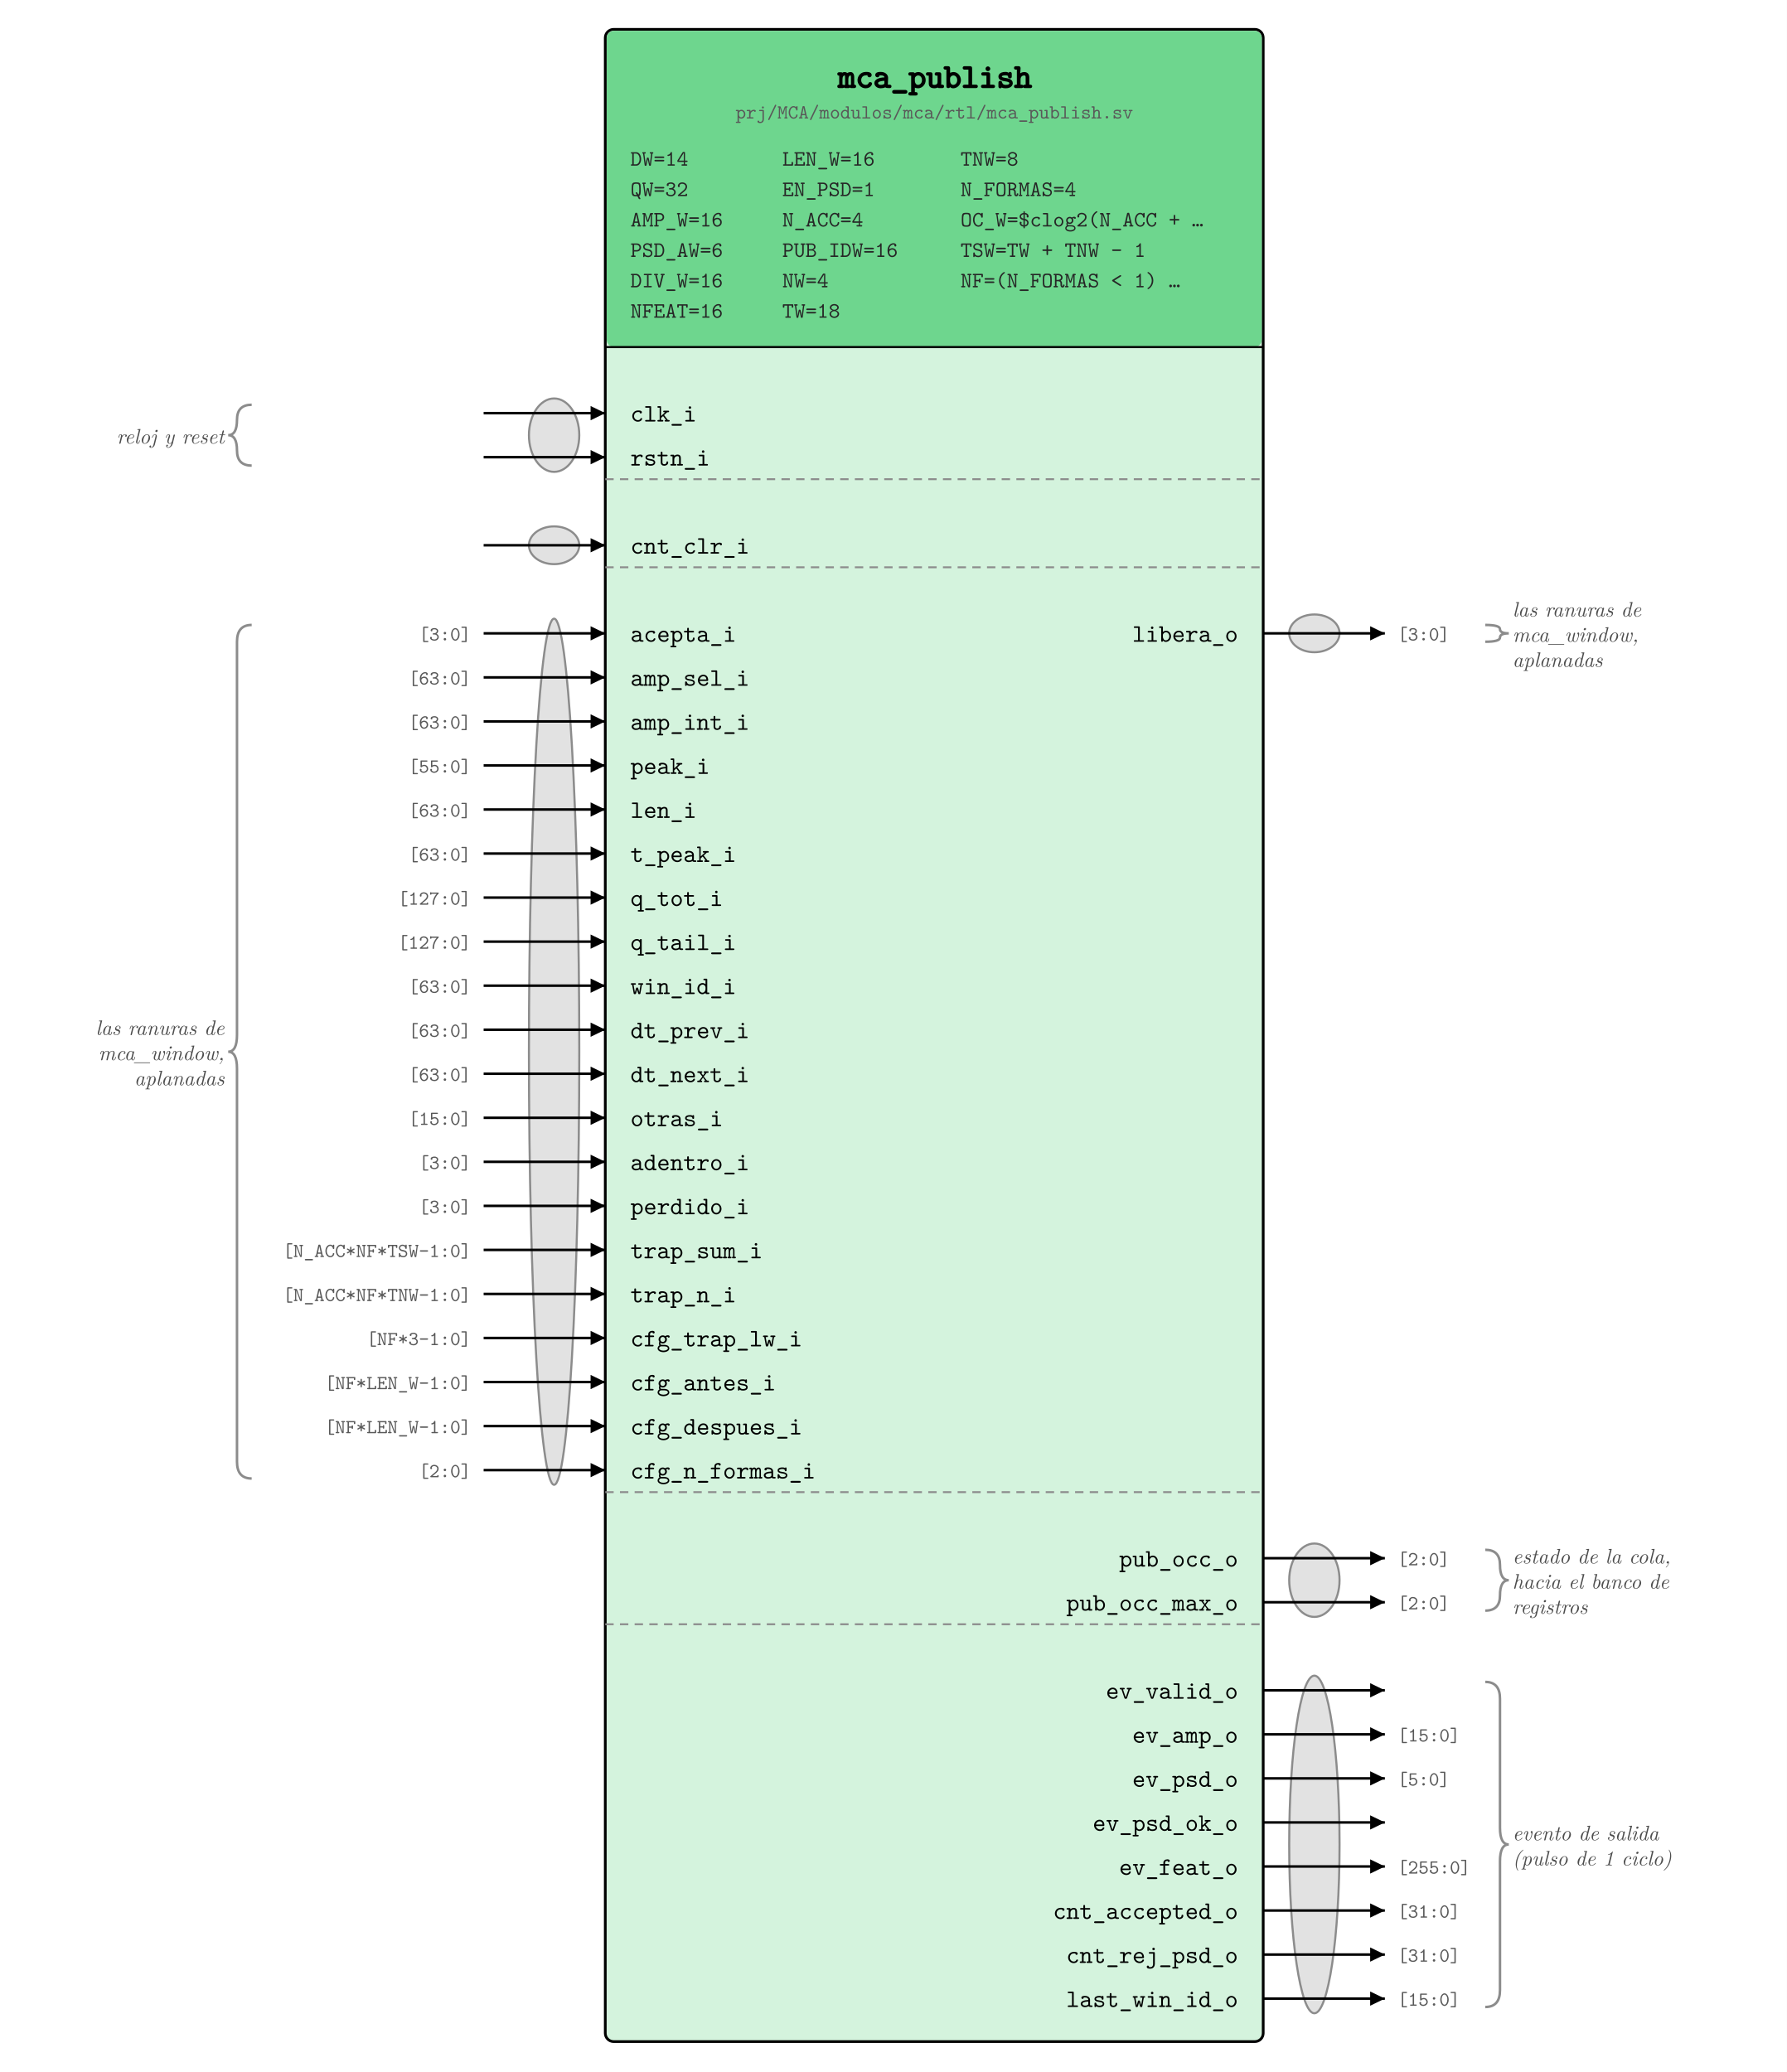
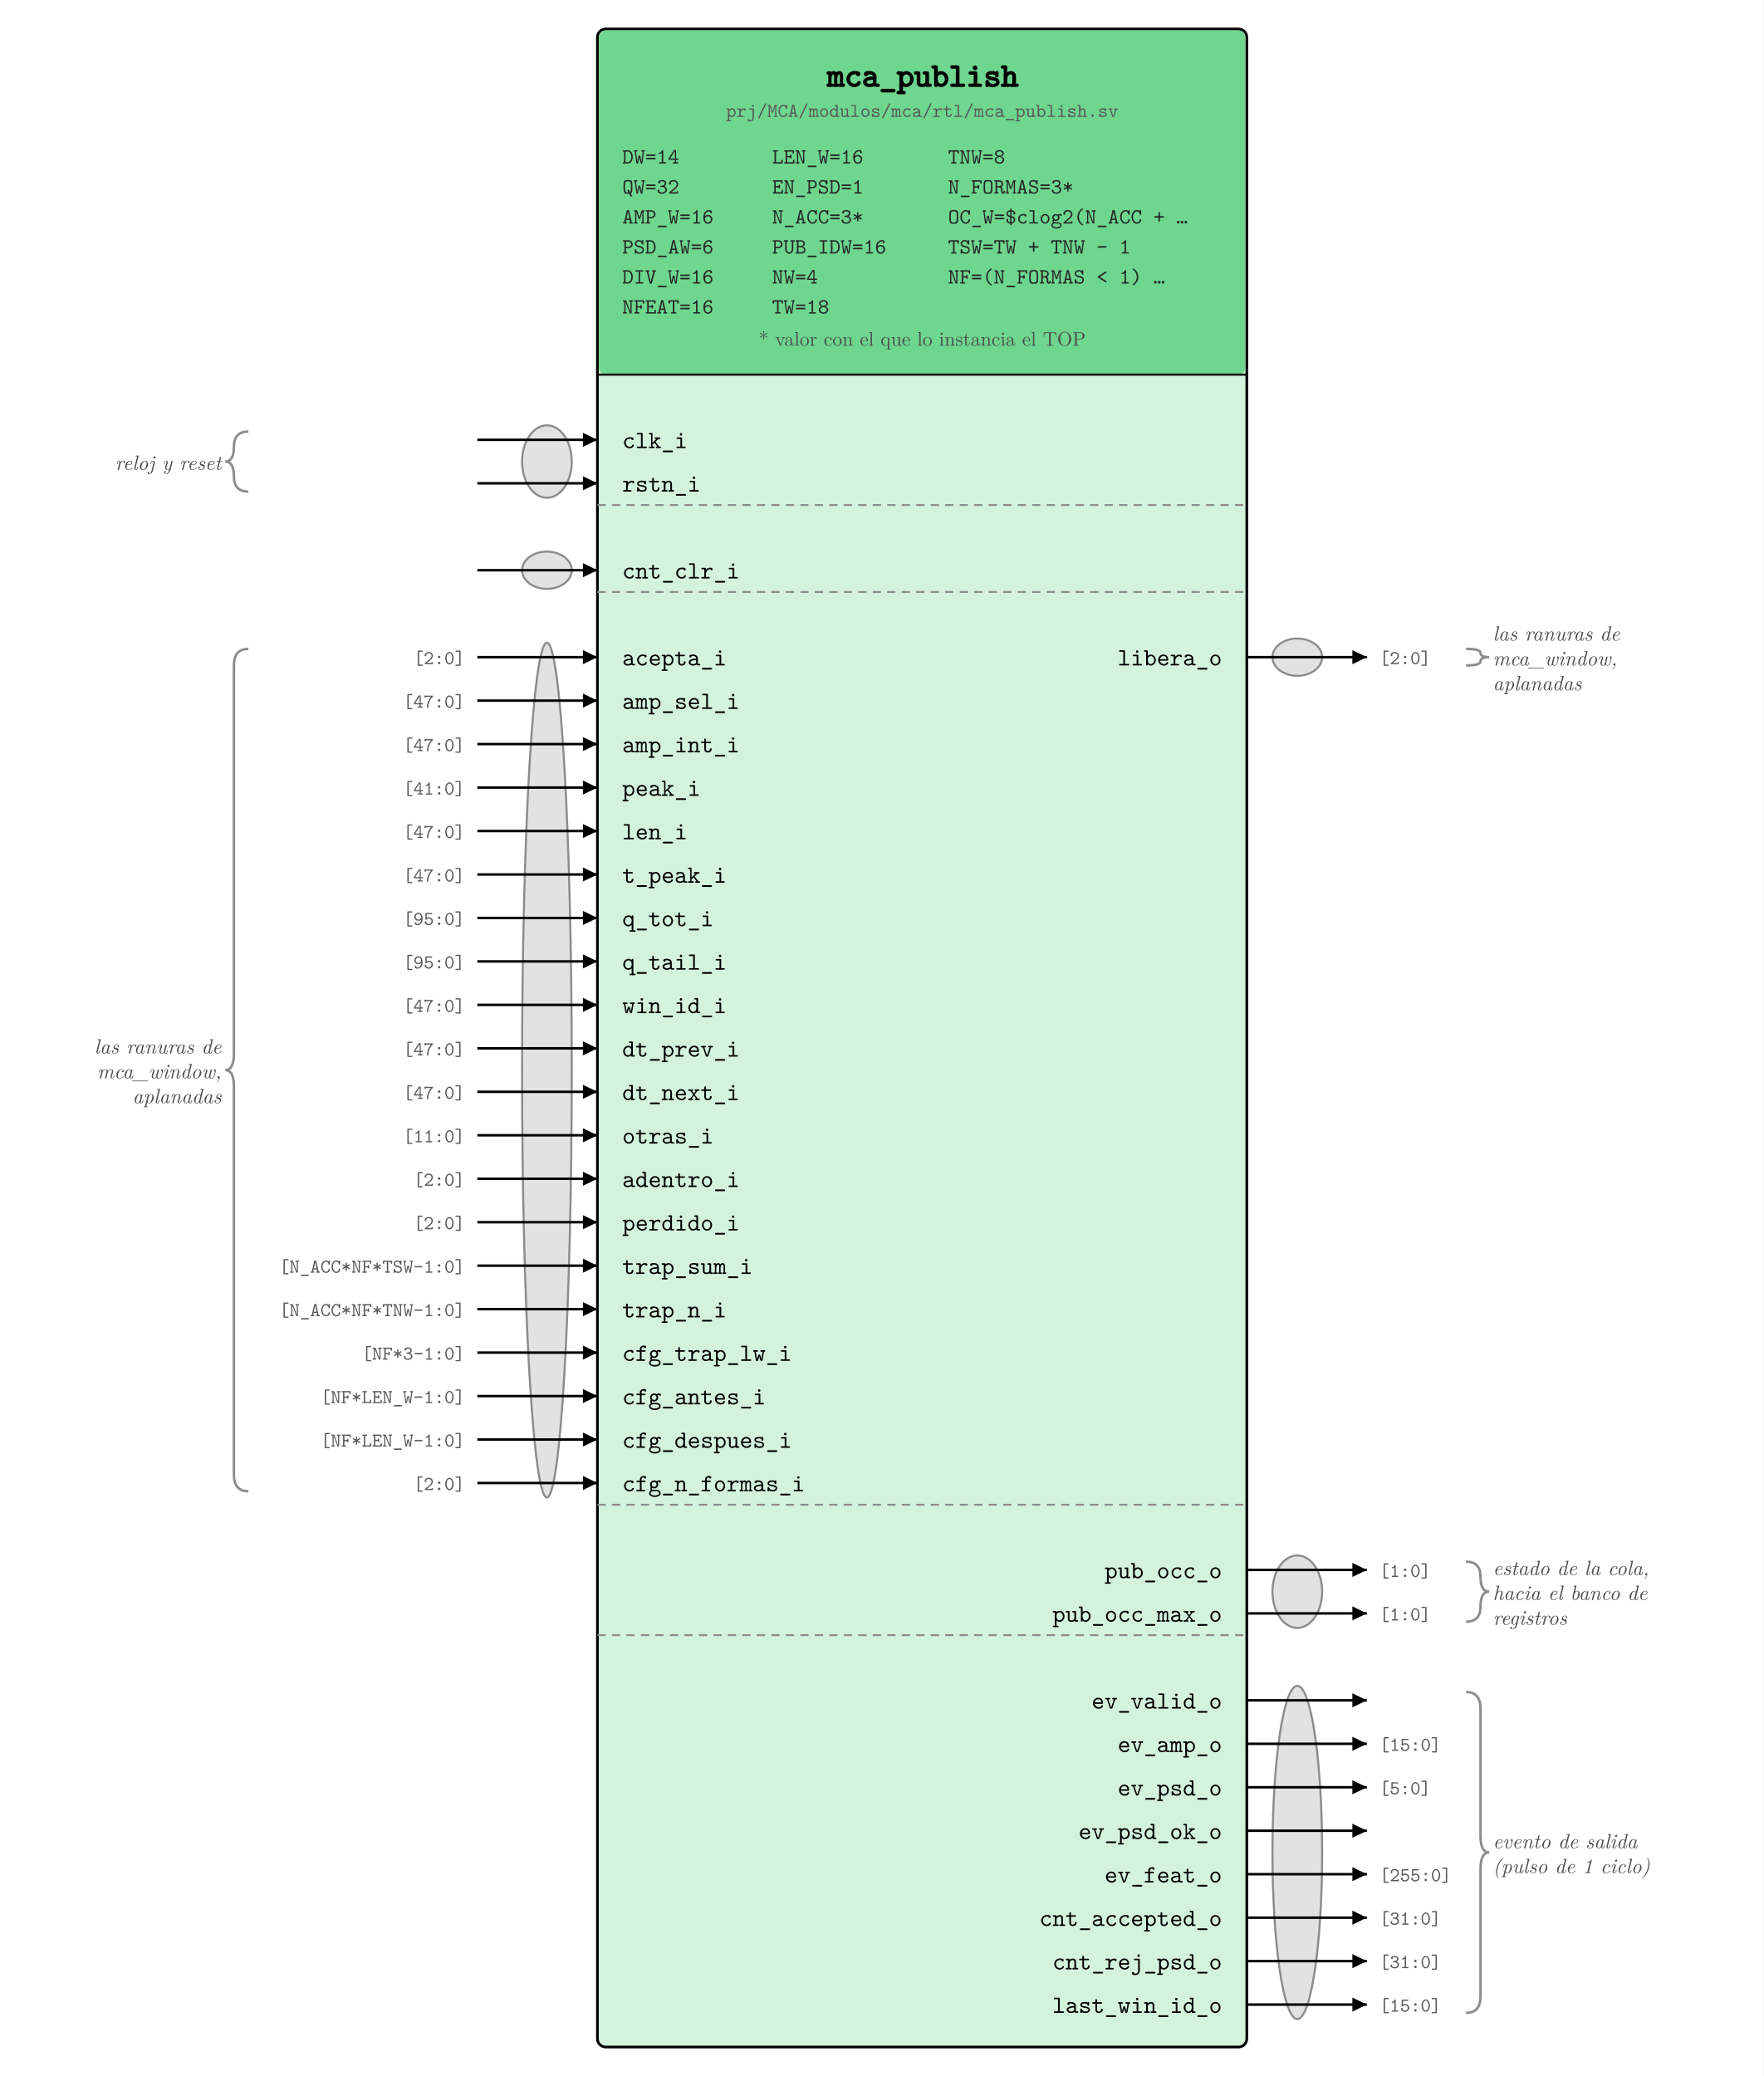
- <svg xmlns="http://www.w3.org/2000/svg" width="852" height="988" viewBox="0 0 852 988" font-family="&quot;Latin Modern Mono&quot;,&quot;CMU Typewriter Text&quot;,ui-monospace,SFMono-Regular,Menlo,Consolas,monospace">
+ <svg xmlns="http://www.w3.org/2000/svg" width="852" height="1003" viewBox="0 0 852 1003" font-family="&quot;Latin Modern Mono&quot;,&quot;CMU Typewriter Text&quot;,ui-monospace,SFMono-Regular,Menlo,Consolas,monospace">
  <style>
  .bg{fill:#ffffff}            .box{stroke:#000000;stroke-width:1.3}
  .hdr{stroke:none}
  .rule{stroke:#000000;stroke-width:1.0}
  .sep{stroke:#8c8c8c;stroke-width:0.9;stroke-dasharray:4 3}
  .pin{stroke:#000000;stroke-width:1.2;fill:none}
  .arr{fill:#000000;stroke:none}
  .nm{fill:#000000}            .wd{fill:#595959}
  .gp{fill:#4d4d4d;font-style:italic;font-family:"Latin Modern Roman","CMU Serif","Computer Modern Serif",Georgia,serif}
  .ti{fill:#000000;font-weight:700} .sb{fill:#595959} .pr{fill:#262626}
  .lg{fill:#4d4d4d;font-family:"Latin Modern Roman","CMU Serif","Computer Modern Serif",Georgia,serif}
  /* Tintes planos y no fill-opacity: hay renderers de SVG a PNG que ignoran la
     opacidad y dejan la elipse maciza, tapando los cables que abarca. */
  .brc{fill:none;stroke:#8c8c8c;stroke-width:1.2}
  .bus {fill:#e2e2e2;stroke:#8c8c8c;stroke-width:1.0}
  .busm{fill:#fdddbc;stroke:#000000;stroke-width:1.1}
  .buss{fill:#f8c6c6;stroke:#000000;stroke-width:1.1}
  .dotm{fill:#fccea0;stroke:#000000;stroke-width:1.1}
  .dots{fill:#f08080;stroke:#000000;stroke-width:1.1}
</style>
-   <rect class="bg" x="0" y="0" width="852" height="988" />
-   <rect class="box" x="288.6" y="14.0" width="313.7" height="959.5" rx="4" fill="#d4f3dd" />
-   <rect class="hdr" x="289.3" y="14.7" width="312.3" height="150.8" rx="3.5" fill="#6ed68e" />
+   <rect class="bg" x="0" y="0" width="852" height="1003" />
+   <rect class="box" x="288.6" y="14.0" width="313.7" height="975.0" rx="4" fill="#d4f3dd" />
+   <rect class="hdr" x="289.3" y="14.7" width="312.3" height="166.3" rx="3.5" fill="#6ed68e" />
  <text class="ti" x="445.5" y="42.0" font-size="16" text-anchor="middle">mca_publish</text>
  <text class="sb" x="445.5" y="56.5" font-size="9.5" text-anchor="middle">prj/MCA/modulos/mca/rtl/mca_publish.sv</text>
  <text class="pr" x="300.6" y="79.0" font-size="10.5">DW=14</text>
  <text class="pr" x="300.6" y="93.5" font-size="10.5">QW=32</text>
  <text class="pr" x="300.6" y="108.0" font-size="10.5">AMP_W=16</text>
  <text class="pr" x="300.6" y="122.5" font-size="10.5">PSD_AW=6</text>
  <text class="pr" x="300.6" y="137.0" font-size="10.5">DIV_W=16</text>
  <text class="pr" x="300.6" y="151.5" font-size="10.5">NFEAT=16</text>
  <text class="pr" x="373.0" y="79.0" font-size="10.5">LEN_W=16</text>
  <text class="pr" x="373.0" y="93.5" font-size="10.5">EN_PSD=1</text>
-   <text class="pr" x="373.0" y="108.0" font-size="10.5">N_ACC=4</text>
+   <text class="pr" x="373.0" y="108.0" font-size="10.5">N_ACC=3*</text>
  <text class="pr" x="373.0" y="122.5" font-size="10.5">PUB_IDW=16</text>
  <text class="pr" x="373.0" y="137.0" font-size="10.5">NW=4</text>
  <text class="pr" x="373.0" y="151.5" font-size="10.5">TW=18</text>
  <text class="pr" x="458.0" y="79.0" font-size="10.5">TNW=8</text>
-   <text class="pr" x="458.0" y="93.5" font-size="10.5">N_FORMAS=4</text>
+   <text class="pr" x="458.0" y="93.5" font-size="10.5">N_FORMAS=3*</text>
  <text class="pr" x="458.0" y="108.0" font-size="10.5">OC_W=$clog2(N_ACC + …</text>
  <text class="pr" x="458.0" y="122.5" font-size="10.5">TSW=TW + TNW - 1</text>
  <text class="pr" x="458.0" y="137.0" font-size="10.5">NF=(N_FORMAS &lt; 1) …</text>
-   <line class="rule" x1="288.6" y1="165.5" x2="602.3" y2="165.5" />
-   <ellipse class="bus" cx="264.2" cy="207.5" rx="12.0" ry="17.5" />
-   <path class="brc" d="M120.0,193.0 Q113.0,193.0 113.0,200.2 L113.0,200.2 Q113.0,207.5 108.8,207.5 Q113.0,207.5 113.0,214.8 L113.0,214.8 Q113.0,222.0 120.0,222.0" />
-   <text class="gp" x="107.0" y="211.5" font-size="10" text-anchor="end">reloj y reset</text>
-   <line class="pin" x1="230.6" y1="197.0" x2="288.6" y2="197.0" />
-   <path class="arr" d="M281.6,193.6 L288.6,197.0 L281.6,200.4 Z" />
-   <text class="nm" x="300.6" y="201.0" font-size="12">clk_i</text>
-   <line class="pin" x1="230.6" y1="218.0" x2="288.6" y2="218.0" />
-   <path class="arr" d="M281.6,214.6 L288.6,218.0 L281.6,221.4 Z" />
-   <text class="nm" x="300.6" y="222.0" font-size="12">rstn_i</text>
-   <line class="sep" x1="288.6" y1="228.5" x2="602.3" y2="228.5" />
-   <ellipse class="bus" cx="264.2" cy="260.0" rx="12.0" ry="9.0" />
-   <line class="pin" x1="230.6" y1="260.0" x2="288.6" y2="260.0" />
-   <path class="arr" d="M281.6,256.6 L288.6,260.0 L281.6,263.4 Z" />
-   <text class="nm" x="300.6" y="264.0" font-size="12">cnt_clr_i</text>
-   <line class="sep" x1="288.6" y1="270.5" x2="602.3" y2="270.5" />
-   <ellipse class="bus" cx="264.2" cy="501.5" rx="12.0" ry="206.5" />
-   <path class="brc" d="M120.0,298.0 Q113.0,298.0 113.0,306.0 L113.0,493.5 Q113.0,501.5 108.8,501.5 Q113.0,501.5 113.0,509.5 L113.0,697.0 Q113.0,705.0 120.0,705.0" />
-   <text class="gp" x="107.0" y="493.5" font-size="10" text-anchor="end">las ranuras de</text>
-   <text class="gp" x="107.0" y="505.5" font-size="10" text-anchor="end">mca_window,</text>
-   <text class="gp" x="107.0" y="517.5" font-size="10" text-anchor="end">aplanadas</text>
-   <ellipse class="bus" cx="626.7" cy="302.0" rx="12.0" ry="9.0" />
-   <path class="brc" d="M708.2,298.0 Q715.2,298.0 715.2,300.0 L715.2,300.0 Q715.2,302.0 719.4,302.0 Q715.2,302.0 715.2,304.0 L715.2,304.0 Q715.2,306.0 708.2,306.0" />
-   <text class="gp" x="721.2" y="294.0" font-size="10" text-anchor="start">las ranuras de</text>
-   <text class="gp" x="721.2" y="306.0" font-size="10" text-anchor="start">mca_window,</text>
-   <text class="gp" x="721.2" y="318.0" font-size="10" text-anchor="start">aplanadas</text>
-   <line class="pin" x1="230.6" y1="302.0" x2="288.6" y2="302.0" />
-   <path class="arr" d="M281.6,298.6 L288.6,302.0 L281.6,305.4 Z" />
-   <text class="wd" x="224.6" y="305.4" font-size="9.5" text-anchor="end">[3:0]</text>
-   <text class="nm" x="300.6" y="306.0" font-size="12">acepta_i</text>
-   <line class="pin" x1="230.6" y1="323.0" x2="288.6" y2="323.0" />
-   <path class="arr" d="M281.6,319.6 L288.6,323.0 L281.6,326.4 Z" />
-   <text class="wd" x="224.6" y="326.4" font-size="9.5" text-anchor="end">[63:0]</text>
-   <text class="nm" x="300.6" y="327.0" font-size="12">amp_sel_i</text>
-   <line class="pin" x1="230.6" y1="344.0" x2="288.6" y2="344.0" />
-   <path class="arr" d="M281.6,340.6 L288.6,344.0 L281.6,347.4 Z" />
-   <text class="wd" x="224.6" y="347.4" font-size="9.5" text-anchor="end">[63:0]</text>
-   <text class="nm" x="300.6" y="348.0" font-size="12">amp_int_i</text>
-   <line class="pin" x1="230.6" y1="365.0" x2="288.6" y2="365.0" />
-   <path class="arr" d="M281.6,361.6 L288.6,365.0 L281.6,368.4 Z" />
-   <text class="wd" x="224.6" y="368.4" font-size="9.5" text-anchor="end">[55:0]</text>
-   <text class="nm" x="300.6" y="369.0" font-size="12">peak_i</text>
-   <line class="pin" x1="230.6" y1="386.0" x2="288.6" y2="386.0" />
-   <path class="arr" d="M281.6,382.6 L288.6,386.0 L281.6,389.4 Z" />
-   <text class="wd" x="224.6" y="389.4" font-size="9.5" text-anchor="end">[63:0]</text>
-   <text class="nm" x="300.6" y="390.0" font-size="12">len_i</text>
-   <line class="pin" x1="230.6" y1="407.0" x2="288.6" y2="407.0" />
-   <path class="arr" d="M281.6,403.6 L288.6,407.0 L281.6,410.4 Z" />
-   <text class="wd" x="224.6" y="410.4" font-size="9.5" text-anchor="end">[63:0]</text>
-   <text class="nm" x="300.6" y="411.0" font-size="12">t_peak_i</text>
-   <line class="pin" x1="230.6" y1="428.0" x2="288.6" y2="428.0" />
-   <path class="arr" d="M281.6,424.6 L288.6,428.0 L281.6,431.4 Z" />
-   <text class="wd" x="224.6" y="431.4" font-size="9.5" text-anchor="end">[127:0]</text>
-   <text class="nm" x="300.6" y="432.0" font-size="12">q_tot_i</text>
-   <line class="pin" x1="230.6" y1="449.0" x2="288.6" y2="449.0" />
-   <path class="arr" d="M281.6,445.6 L288.6,449.0 L281.6,452.4 Z" />
-   <text class="wd" x="224.6" y="452.4" font-size="9.5" text-anchor="end">[127:0]</text>
-   <text class="nm" x="300.6" y="453.0" font-size="12">q_tail_i</text>
-   <line class="pin" x1="230.6" y1="470.0" x2="288.6" y2="470.0" />
-   <path class="arr" d="M281.6,466.6 L288.6,470.0 L281.6,473.4 Z" />
-   <text class="wd" x="224.6" y="473.4" font-size="9.5" text-anchor="end">[63:0]</text>
-   <text class="nm" x="300.6" y="474.0" font-size="12">win_id_i</text>
-   <line class="pin" x1="230.6" y1="491.0" x2="288.6" y2="491.0" />
-   <path class="arr" d="M281.6,487.6 L288.6,491.0 L281.6,494.4 Z" />
-   <text class="wd" x="224.6" y="494.4" font-size="9.5" text-anchor="end">[63:0]</text>
-   <text class="nm" x="300.6" y="495.0" font-size="12">dt_prev_i</text>
-   <line class="pin" x1="230.6" y1="512.0" x2="288.6" y2="512.0" />
-   <path class="arr" d="M281.6,508.6 L288.6,512.0 L281.6,515.4 Z" />
-   <text class="wd" x="224.6" y="515.4" font-size="9.5" text-anchor="end">[63:0]</text>
-   <text class="nm" x="300.6" y="516.0" font-size="12">dt_next_i</text>
-   <line class="pin" x1="230.6" y1="533.0" x2="288.6" y2="533.0" />
-   <path class="arr" d="M281.6,529.6 L288.6,533.0 L281.6,536.4 Z" />
-   <text class="wd" x="224.6" y="536.4" font-size="9.5" text-anchor="end">[15:0]</text>
-   <text class="nm" x="300.6" y="537.0" font-size="12">otras_i</text>
-   <line class="pin" x1="230.6" y1="554.0" x2="288.6" y2="554.0" />
-   <path class="arr" d="M281.6,550.6 L288.6,554.0 L281.6,557.4 Z" />
-   <text class="wd" x="224.6" y="557.4" font-size="9.5" text-anchor="end">[3:0]</text>
-   <text class="nm" x="300.6" y="558.0" font-size="12">adentro_i</text>
-   <line class="pin" x1="230.6" y1="575.0" x2="288.6" y2="575.0" />
-   <path class="arr" d="M281.6,571.6 L288.6,575.0 L281.6,578.4 Z" />
-   <text class="wd" x="224.6" y="578.4" font-size="9.5" text-anchor="end">[3:0]</text>
-   <text class="nm" x="300.6" y="579.0" font-size="12">perdido_i</text>
-   <line class="pin" x1="230.6" y1="596.0" x2="288.6" y2="596.0" />
-   <path class="arr" d="M281.6,592.6 L288.6,596.0 L281.6,599.4 Z" />
-   <text class="wd" x="224.6" y="599.4" font-size="9.5" text-anchor="end">[N_ACC*NF*TSW-1:0]</text>
-   <text class="nm" x="300.6" y="600.0" font-size="12">trap_sum_i</text>
-   <line class="pin" x1="230.6" y1="617.0" x2="288.6" y2="617.0" />
-   <path class="arr" d="M281.6,613.6 L288.6,617.0 L281.6,620.4 Z" />
-   <text class="wd" x="224.6" y="620.4" font-size="9.5" text-anchor="end">[N_ACC*NF*TNW-1:0]</text>
-   <text class="nm" x="300.6" y="621.0" font-size="12">trap_n_i</text>
-   <line class="pin" x1="230.6" y1="638.0" x2="288.6" y2="638.0" />
-   <path class="arr" d="M281.6,634.6 L288.6,638.0 L281.6,641.4 Z" />
-   <text class="wd" x="224.6" y="641.4" font-size="9.5" text-anchor="end">[NF*3-1:0]</text>
-   <text class="nm" x="300.6" y="642.0" font-size="12">cfg_trap_lw_i</text>
-   <line class="pin" x1="230.6" y1="659.0" x2="288.6" y2="659.0" />
-   <path class="arr" d="M281.6,655.6 L288.6,659.0 L281.6,662.4 Z" />
-   <text class="wd" x="224.6" y="662.4" font-size="9.5" text-anchor="end">[NF*LEN_W-1:0]</text>
-   <text class="nm" x="300.6" y="663.0" font-size="12">cfg_antes_i</text>
-   <line class="pin" x1="230.6" y1="680.0" x2="288.6" y2="680.0" />
-   <path class="arr" d="M281.6,676.6 L288.6,680.0 L281.6,683.4 Z" />
-   <text class="wd" x="224.6" y="683.4" font-size="9.5" text-anchor="end">[NF*LEN_W-1:0]</text>
-   <text class="nm" x="300.6" y="684.0" font-size="12">cfg_despues_i</text>
-   <line class="pin" x1="230.6" y1="701.0" x2="288.6" y2="701.0" />
-   <path class="arr" d="M281.6,697.6 L288.6,701.0 L281.6,704.4 Z" />
-   <text class="wd" x="224.6" y="704.4" font-size="9.5" text-anchor="end">[2:0]</text>
-   <text class="nm" x="300.6" y="705.0" font-size="12">cfg_n_formas_i</text>
-   <line class="pin" x1="602.3" y1="302.0" x2="660.3" y2="302.0" />
-   <path class="arr" d="M653.3,298.6 L660.3,302.0 L653.3,305.4 Z" />
-   <text class="wd" x="666.3" y="305.4" font-size="9.5">[3:0]</text>
-   <text class="nm" x="590.3" y="306.0" font-size="12" text-anchor="end">libera_o</text>
-   <line class="sep" x1="288.6" y1="711.5" x2="602.3" y2="711.5" />
-   <ellipse class="bus" cx="626.7" cy="753.5" rx="12.0" ry="17.5" />
-   <path class="brc" d="M708.2,739.0 Q715.2,739.0 715.2,746.2 L715.2,746.2 Q715.2,753.5 719.4,753.5 Q715.2,753.5 715.2,760.8 L715.2,760.8 Q715.2,768.0 708.2,768.0" />
-   <text class="gp" x="721.2" y="745.5" font-size="10" text-anchor="start">estado de la cola,</text>
-   <text class="gp" x="721.2" y="757.5" font-size="10" text-anchor="start">hacia el banco de</text>
-   <text class="gp" x="721.2" y="769.5" font-size="10" text-anchor="start">registros</text>
-   <line class="pin" x1="602.3" y1="743.0" x2="660.3" y2="743.0" />
-   <path class="arr" d="M653.3,739.6 L660.3,743.0 L653.3,746.4 Z" />
-   <text class="wd" x="666.3" y="746.4" font-size="9.5">[2:0]</text>
-   <text class="nm" x="590.3" y="747.0" font-size="12" text-anchor="end">pub_occ_o</text>
-   <line class="pin" x1="602.3" y1="764.0" x2="660.3" y2="764.0" />
-   <path class="arr" d="M653.3,760.6 L660.3,764.0 L653.3,767.4 Z" />
-   <text class="wd" x="666.3" y="767.4" font-size="9.5">[2:0]</text>
-   <text class="nm" x="590.3" y="768.0" font-size="12" text-anchor="end">pub_occ_max_o</text>
-   <line class="sep" x1="288.6" y1="774.5" x2="602.3" y2="774.5" />
-   <ellipse class="bus" cx="626.7" cy="879.5" rx="12.0" ry="80.5" />
-   <path class="brc" d="M708.2,802.0 Q715.2,802.0 715.2,810.0 L715.2,871.5 Q715.2,879.5 719.4,879.5 Q715.2,879.5 715.2,887.5 L715.2,949.0 Q715.2,957.0 708.2,957.0" />
-   <text class="gp" x="721.2" y="877.5" font-size="10" text-anchor="start">evento de salida</text>
-   <text class="gp" x="721.2" y="889.5" font-size="10" text-anchor="start">(pulso de 1 ciclo)</text>
-   <line class="pin" x1="602.3" y1="806.0" x2="660.3" y2="806.0" />
-   <path class="arr" d="M653.3,802.6 L660.3,806.0 L653.3,809.4 Z" />
-   <text class="nm" x="590.3" y="810.0" font-size="12" text-anchor="end">ev_valid_o</text>
-   <line class="pin" x1="602.3" y1="827.0" x2="660.3" y2="827.0" />
-   <path class="arr" d="M653.3,823.6 L660.3,827.0 L653.3,830.4 Z" />
-   <text class="wd" x="666.3" y="830.4" font-size="9.5">[15:0]</text>
-   <text class="nm" x="590.3" y="831.0" font-size="12" text-anchor="end">ev_amp_o</text>
-   <line class="pin" x1="602.3" y1="848.0" x2="660.3" y2="848.0" />
-   <path class="arr" d="M653.3,844.6 L660.3,848.0 L653.3,851.4 Z" />
-   <text class="wd" x="666.3" y="851.4" font-size="9.5">[5:0]</text>
-   <text class="nm" x="590.3" y="852.0" font-size="12" text-anchor="end">ev_psd_o</text>
-   <line class="pin" x1="602.3" y1="869.0" x2="660.3" y2="869.0" />
-   <path class="arr" d="M653.3,865.6 L660.3,869.0 L653.3,872.4 Z" />
-   <text class="nm" x="590.3" y="873.0" font-size="12" text-anchor="end">ev_psd_ok_o</text>
-   <line class="pin" x1="602.3" y1="890.0" x2="660.3" y2="890.0" />
-   <path class="arr" d="M653.3,886.6 L660.3,890.0 L653.3,893.4 Z" />
-   <text class="wd" x="666.3" y="893.4" font-size="9.5">[255:0]</text>
-   <text class="nm" x="590.3" y="894.0" font-size="12" text-anchor="end">ev_feat_o</text>
-   <line class="pin" x1="602.3" y1="911.0" x2="660.3" y2="911.0" />
-   <path class="arr" d="M653.3,907.6 L660.3,911.0 L653.3,914.4 Z" />
-   <text class="wd" x="666.3" y="914.4" font-size="9.5">[31:0]</text>
-   <text class="nm" x="590.3" y="915.0" font-size="12" text-anchor="end">cnt_accepted_o</text>
-   <line class="pin" x1="602.3" y1="932.0" x2="660.3" y2="932.0" />
-   <path class="arr" d="M653.3,928.6 L660.3,932.0 L653.3,935.4 Z" />
-   <text class="wd" x="666.3" y="935.4" font-size="9.5">[31:0]</text>
-   <text class="nm" x="590.3" y="936.0" font-size="12" text-anchor="end">cnt_rej_psd_o</text>
-   <line class="pin" x1="602.3" y1="953.0" x2="660.3" y2="953.0" />
-   <path class="arr" d="M653.3,949.6 L660.3,953.0 L653.3,956.4 Z" />
-   <text class="wd" x="666.3" y="956.4" font-size="9.5">[15:0]</text>
-   <text class="nm" x="590.3" y="957.0" font-size="12" text-anchor="end">last_win_id_o</text>
+   <text class="lg" x="445.5" y="167.0" font-size="9.5" text-anchor="middle">* valor con el que lo instancia el TOP</text>
+   <line class="rule" x1="288.6" y1="181.0" x2="602.3" y2="181.0" />
+   <ellipse class="bus" cx="264.2" cy="223.0" rx="12.0" ry="17.5" />
+   <path class="brc" d="M120.0,208.5 Q113.0,208.5 113.0,215.8 L113.0,215.8 Q113.0,223.0 108.8,223.0 Q113.0,223.0 113.0,230.2 L113.0,230.2 Q113.0,237.5 120.0,237.5" />
+   <text class="gp" x="107.0" y="227.0" font-size="10" text-anchor="end">reloj y reset</text>
+   <line class="pin" x1="230.6" y1="212.5" x2="288.6" y2="212.5" />
+   <path class="arr" d="M281.6,209.1 L288.6,212.5 L281.6,215.9 Z" />
+   <text class="nm" x="300.6" y="216.5" font-size="12">clk_i</text>
+   <line class="pin" x1="230.6" y1="233.5" x2="288.6" y2="233.5" />
+   <path class="arr" d="M281.6,230.1 L288.6,233.5 L281.6,236.9 Z" />
+   <text class="nm" x="300.6" y="237.5" font-size="12">rstn_i</text>
+   <line class="sep" x1="288.6" y1="244.0" x2="602.3" y2="244.0" />
+   <ellipse class="bus" cx="264.2" cy="275.5" rx="12.0" ry="9.0" />
+   <line class="pin" x1="230.6" y1="275.5" x2="288.6" y2="275.5" />
+   <path class="arr" d="M281.6,272.1 L288.6,275.5 L281.6,278.9 Z" />
+   <text class="nm" x="300.6" y="279.5" font-size="12">cnt_clr_i</text>
+   <line class="sep" x1="288.6" y1="286.0" x2="602.3" y2="286.0" />
+   <ellipse class="bus" cx="264.2" cy="517.0" rx="12.0" ry="206.5" />
+   <path class="brc" d="M120.0,313.5 Q113.0,313.5 113.0,321.5 L113.0,509.0 Q113.0,517.0 108.8,517.0 Q113.0,517.0 113.0,525.0 L113.0,712.5 Q113.0,720.5 120.0,720.5" />
+   <text class="gp" x="107.0" y="509.0" font-size="10" text-anchor="end">las ranuras de</text>
+   <text class="gp" x="107.0" y="521.0" font-size="10" text-anchor="end">mca_window,</text>
+   <text class="gp" x="107.0" y="533.0" font-size="10" text-anchor="end">aplanadas</text>
+   <ellipse class="bus" cx="626.7" cy="317.5" rx="12.0" ry="9.0" />
+   <path class="brc" d="M708.2,313.5 Q715.2,313.5 715.2,315.5 L715.2,315.5 Q715.2,317.5 719.4,317.5 Q715.2,317.5 715.2,319.5 L715.2,319.5 Q715.2,321.5 708.2,321.5" />
+   <text class="gp" x="721.2" y="309.5" font-size="10" text-anchor="start">las ranuras de</text>
+   <text class="gp" x="721.2" y="321.5" font-size="10" text-anchor="start">mca_window,</text>
+   <text class="gp" x="721.2" y="333.5" font-size="10" text-anchor="start">aplanadas</text>
+   <line class="pin" x1="230.6" y1="317.5" x2="288.6" y2="317.5" />
+   <path class="arr" d="M281.6,314.1 L288.6,317.5 L281.6,320.9 Z" />
+   <text class="wd" x="224.6" y="320.9" font-size="9.5" text-anchor="end">[2:0]</text>
+   <text class="nm" x="300.6" y="321.5" font-size="12">acepta_i</text>
+   <line class="pin" x1="230.6" y1="338.5" x2="288.6" y2="338.5" />
+   <path class="arr" d="M281.6,335.1 L288.6,338.5 L281.6,341.9 Z" />
+   <text class="wd" x="224.6" y="341.9" font-size="9.5" text-anchor="end">[47:0]</text>
+   <text class="nm" x="300.6" y="342.5" font-size="12">amp_sel_i</text>
+   <line class="pin" x1="230.6" y1="359.5" x2="288.6" y2="359.5" />
+   <path class="arr" d="M281.6,356.1 L288.6,359.5 L281.6,362.9 Z" />
+   <text class="wd" x="224.6" y="362.9" font-size="9.5" text-anchor="end">[47:0]</text>
+   <text class="nm" x="300.6" y="363.5" font-size="12">amp_int_i</text>
+   <line class="pin" x1="230.6" y1="380.5" x2="288.6" y2="380.5" />
+   <path class="arr" d="M281.6,377.1 L288.6,380.5 L281.6,383.9 Z" />
+   <text class="wd" x="224.6" y="383.9" font-size="9.5" text-anchor="end">[41:0]</text>
+   <text class="nm" x="300.6" y="384.5" font-size="12">peak_i</text>
+   <line class="pin" x1="230.6" y1="401.5" x2="288.6" y2="401.5" />
+   <path class="arr" d="M281.6,398.1 L288.6,401.5 L281.6,404.9 Z" />
+   <text class="wd" x="224.6" y="404.9" font-size="9.5" text-anchor="end">[47:0]</text>
+   <text class="nm" x="300.6" y="405.5" font-size="12">len_i</text>
+   <line class="pin" x1="230.6" y1="422.5" x2="288.6" y2="422.5" />
+   <path class="arr" d="M281.6,419.1 L288.6,422.5 L281.6,425.9 Z" />
+   <text class="wd" x="224.6" y="425.9" font-size="9.5" text-anchor="end">[47:0]</text>
+   <text class="nm" x="300.6" y="426.5" font-size="12">t_peak_i</text>
+   <line class="pin" x1="230.6" y1="443.5" x2="288.6" y2="443.5" />
+   <path class="arr" d="M281.6,440.1 L288.6,443.5 L281.6,446.9 Z" />
+   <text class="wd" x="224.6" y="446.9" font-size="9.5" text-anchor="end">[95:0]</text>
+   <text class="nm" x="300.6" y="447.5" font-size="12">q_tot_i</text>
+   <line class="pin" x1="230.6" y1="464.5" x2="288.6" y2="464.5" />
+   <path class="arr" d="M281.6,461.1 L288.6,464.5 L281.6,467.9 Z" />
+   <text class="wd" x="224.6" y="467.9" font-size="9.5" text-anchor="end">[95:0]</text>
+   <text class="nm" x="300.6" y="468.5" font-size="12">q_tail_i</text>
+   <line class="pin" x1="230.6" y1="485.5" x2="288.6" y2="485.5" />
+   <path class="arr" d="M281.6,482.1 L288.6,485.5 L281.6,488.9 Z" />
+   <text class="wd" x="224.6" y="488.9" font-size="9.5" text-anchor="end">[47:0]</text>
+   <text class="nm" x="300.6" y="489.5" font-size="12">win_id_i</text>
+   <line class="pin" x1="230.6" y1="506.5" x2="288.6" y2="506.5" />
+   <path class="arr" d="M281.6,503.1 L288.6,506.5 L281.6,509.9 Z" />
+   <text class="wd" x="224.6" y="509.9" font-size="9.5" text-anchor="end">[47:0]</text>
+   <text class="nm" x="300.6" y="510.5" font-size="12">dt_prev_i</text>
+   <line class="pin" x1="230.6" y1="527.5" x2="288.6" y2="527.5" />
+   <path class="arr" d="M281.6,524.1 L288.6,527.5 L281.6,530.9 Z" />
+   <text class="wd" x="224.6" y="530.9" font-size="9.5" text-anchor="end">[47:0]</text>
+   <text class="nm" x="300.6" y="531.5" font-size="12">dt_next_i</text>
+   <line class="pin" x1="230.6" y1="548.5" x2="288.6" y2="548.5" />
+   <path class="arr" d="M281.6,545.1 L288.6,548.5 L281.6,551.9 Z" />
+   <text class="wd" x="224.6" y="551.9" font-size="9.5" text-anchor="end">[11:0]</text>
+   <text class="nm" x="300.6" y="552.5" font-size="12">otras_i</text>
+   <line class="pin" x1="230.6" y1="569.5" x2="288.6" y2="569.5" />
+   <path class="arr" d="M281.6,566.1 L288.6,569.5 L281.6,572.9 Z" />
+   <text class="wd" x="224.6" y="572.9" font-size="9.5" text-anchor="end">[2:0]</text>
+   <text class="nm" x="300.6" y="573.5" font-size="12">adentro_i</text>
+   <line class="pin" x1="230.6" y1="590.5" x2="288.6" y2="590.5" />
+   <path class="arr" d="M281.6,587.1 L288.6,590.5 L281.6,593.9 Z" />
+   <text class="wd" x="224.6" y="593.9" font-size="9.5" text-anchor="end">[2:0]</text>
+   <text class="nm" x="300.6" y="594.5" font-size="12">perdido_i</text>
+   <line class="pin" x1="230.6" y1="611.5" x2="288.6" y2="611.5" />
+   <path class="arr" d="M281.6,608.1 L288.6,611.5 L281.6,614.9 Z" />
+   <text class="wd" x="224.6" y="614.9" font-size="9.5" text-anchor="end">[N_ACC*NF*TSW-1:0]</text>
+   <text class="nm" x="300.6" y="615.5" font-size="12">trap_sum_i</text>
+   <line class="pin" x1="230.6" y1="632.5" x2="288.6" y2="632.5" />
+   <path class="arr" d="M281.6,629.1 L288.6,632.5 L281.6,635.9 Z" />
+   <text class="wd" x="224.6" y="635.9" font-size="9.5" text-anchor="end">[N_ACC*NF*TNW-1:0]</text>
+   <text class="nm" x="300.6" y="636.5" font-size="12">trap_n_i</text>
+   <line class="pin" x1="230.6" y1="653.5" x2="288.6" y2="653.5" />
+   <path class="arr" d="M281.6,650.1 L288.6,653.5 L281.6,656.9 Z" />
+   <text class="wd" x="224.6" y="656.9" font-size="9.5" text-anchor="end">[NF*3-1:0]</text>
+   <text class="nm" x="300.6" y="657.5" font-size="12">cfg_trap_lw_i</text>
+   <line class="pin" x1="230.6" y1="674.5" x2="288.6" y2="674.5" />
+   <path class="arr" d="M281.6,671.1 L288.6,674.5 L281.6,677.9 Z" />
+   <text class="wd" x="224.6" y="677.9" font-size="9.5" text-anchor="end">[NF*LEN_W-1:0]</text>
+   <text class="nm" x="300.6" y="678.5" font-size="12">cfg_antes_i</text>
+   <line class="pin" x1="230.6" y1="695.5" x2="288.6" y2="695.5" />
+   <path class="arr" d="M281.6,692.1 L288.6,695.5 L281.6,698.9 Z" />
+   <text class="wd" x="224.6" y="698.9" font-size="9.5" text-anchor="end">[NF*LEN_W-1:0]</text>
+   <text class="nm" x="300.6" y="699.5" font-size="12">cfg_despues_i</text>
+   <line class="pin" x1="230.6" y1="716.5" x2="288.6" y2="716.5" />
+   <path class="arr" d="M281.6,713.1 L288.6,716.5 L281.6,719.9 Z" />
+   <text class="wd" x="224.6" y="719.9" font-size="9.5" text-anchor="end">[2:0]</text>
+   <text class="nm" x="300.6" y="720.5" font-size="12">cfg_n_formas_i</text>
+   <line class="pin" x1="602.3" y1="317.5" x2="660.3" y2="317.5" />
+   <path class="arr" d="M653.3,314.1 L660.3,317.5 L653.3,320.9 Z" />
+   <text class="wd" x="666.3" y="320.9" font-size="9.5">[2:0]</text>
+   <text class="nm" x="590.3" y="321.5" font-size="12" text-anchor="end">libera_o</text>
+   <line class="sep" x1="288.6" y1="727.0" x2="602.3" y2="727.0" />
+   <ellipse class="bus" cx="626.7" cy="769.0" rx="12.0" ry="17.5" />
+   <path class="brc" d="M708.2,754.5 Q715.2,754.5 715.2,761.8 L715.2,761.8 Q715.2,769.0 719.4,769.0 Q715.2,769.0 715.2,776.2 L715.2,776.2 Q715.2,783.5 708.2,783.5" />
+   <text class="gp" x="721.2" y="761.0" font-size="10" text-anchor="start">estado de la cola,</text>
+   <text class="gp" x="721.2" y="773.0" font-size="10" text-anchor="start">hacia el banco de</text>
+   <text class="gp" x="721.2" y="785.0" font-size="10" text-anchor="start">registros</text>
+   <line class="pin" x1="602.3" y1="758.5" x2="660.3" y2="758.5" />
+   <path class="arr" d="M653.3,755.1 L660.3,758.5 L653.3,761.9 Z" />
+   <text class="wd" x="666.3" y="761.9" font-size="9.5">[1:0]</text>
+   <text class="nm" x="590.3" y="762.5" font-size="12" text-anchor="end">pub_occ_o</text>
+   <line class="pin" x1="602.3" y1="779.5" x2="660.3" y2="779.5" />
+   <path class="arr" d="M653.3,776.1 L660.3,779.5 L653.3,782.9 Z" />
+   <text class="wd" x="666.3" y="782.9" font-size="9.5">[1:0]</text>
+   <text class="nm" x="590.3" y="783.5" font-size="12" text-anchor="end">pub_occ_max_o</text>
+   <line class="sep" x1="288.6" y1="790.0" x2="602.3" y2="790.0" />
+   <ellipse class="bus" cx="626.7" cy="895.0" rx="12.0" ry="80.5" />
+   <path class="brc" d="M708.2,817.5 Q715.2,817.5 715.2,825.5 L715.2,887.0 Q715.2,895.0 719.4,895.0 Q715.2,895.0 715.2,903.0 L715.2,964.5 Q715.2,972.5 708.2,972.5" />
+   <text class="gp" x="721.2" y="893.0" font-size="10" text-anchor="start">evento de salida</text>
+   <text class="gp" x="721.2" y="905.0" font-size="10" text-anchor="start">(pulso de 1 ciclo)</text>
+   <line class="pin" x1="602.3" y1="821.5" x2="660.3" y2="821.5" />
+   <path class="arr" d="M653.3,818.1 L660.3,821.5 L653.3,824.9 Z" />
+   <text class="nm" x="590.3" y="825.5" font-size="12" text-anchor="end">ev_valid_o</text>
+   <line class="pin" x1="602.3" y1="842.5" x2="660.3" y2="842.5" />
+   <path class="arr" d="M653.3,839.1 L660.3,842.5 L653.3,845.9 Z" />
+   <text class="wd" x="666.3" y="845.9" font-size="9.5">[15:0]</text>
+   <text class="nm" x="590.3" y="846.5" font-size="12" text-anchor="end">ev_amp_o</text>
+   <line class="pin" x1="602.3" y1="863.5" x2="660.3" y2="863.5" />
+   <path class="arr" d="M653.3,860.1 L660.3,863.5 L653.3,866.9 Z" />
+   <text class="wd" x="666.3" y="866.9" font-size="9.5">[5:0]</text>
+   <text class="nm" x="590.3" y="867.5" font-size="12" text-anchor="end">ev_psd_o</text>
+   <line class="pin" x1="602.3" y1="884.5" x2="660.3" y2="884.5" />
+   <path class="arr" d="M653.3,881.1 L660.3,884.5 L653.3,887.9 Z" />
+   <text class="nm" x="590.3" y="888.5" font-size="12" text-anchor="end">ev_psd_ok_o</text>
+   <line class="pin" x1="602.3" y1="905.5" x2="660.3" y2="905.5" />
+   <path class="arr" d="M653.3,902.1 L660.3,905.5 L653.3,908.9 Z" />
+   <text class="wd" x="666.3" y="908.9" font-size="9.5">[255:0]</text>
+   <text class="nm" x="590.3" y="909.5" font-size="12" text-anchor="end">ev_feat_o</text>
+   <line class="pin" x1="602.3" y1="926.5" x2="660.3" y2="926.5" />
+   <path class="arr" d="M653.3,923.1 L660.3,926.5 L653.3,929.9 Z" />
+   <text class="wd" x="666.3" y="929.9" font-size="9.5">[31:0]</text>
+   <text class="nm" x="590.3" y="930.5" font-size="12" text-anchor="end">cnt_accepted_o</text>
+   <line class="pin" x1="602.3" y1="947.5" x2="660.3" y2="947.5" />
+   <path class="arr" d="M653.3,944.1 L660.3,947.5 L653.3,950.9 Z" />
+   <text class="wd" x="666.3" y="950.9" font-size="9.5">[31:0]</text>
+   <text class="nm" x="590.3" y="951.5" font-size="12" text-anchor="end">cnt_rej_psd_o</text>
+   <line class="pin" x1="602.3" y1="968.5" x2="660.3" y2="968.5" />
+   <path class="arr" d="M653.3,965.1 L660.3,968.5 L653.3,971.9 Z" />
+   <text class="wd" x="666.3" y="971.9" font-size="9.5">[15:0]</text>
+   <text class="nm" x="590.3" y="972.5" font-size="12" text-anchor="end">last_win_id_o</text>
</svg>
